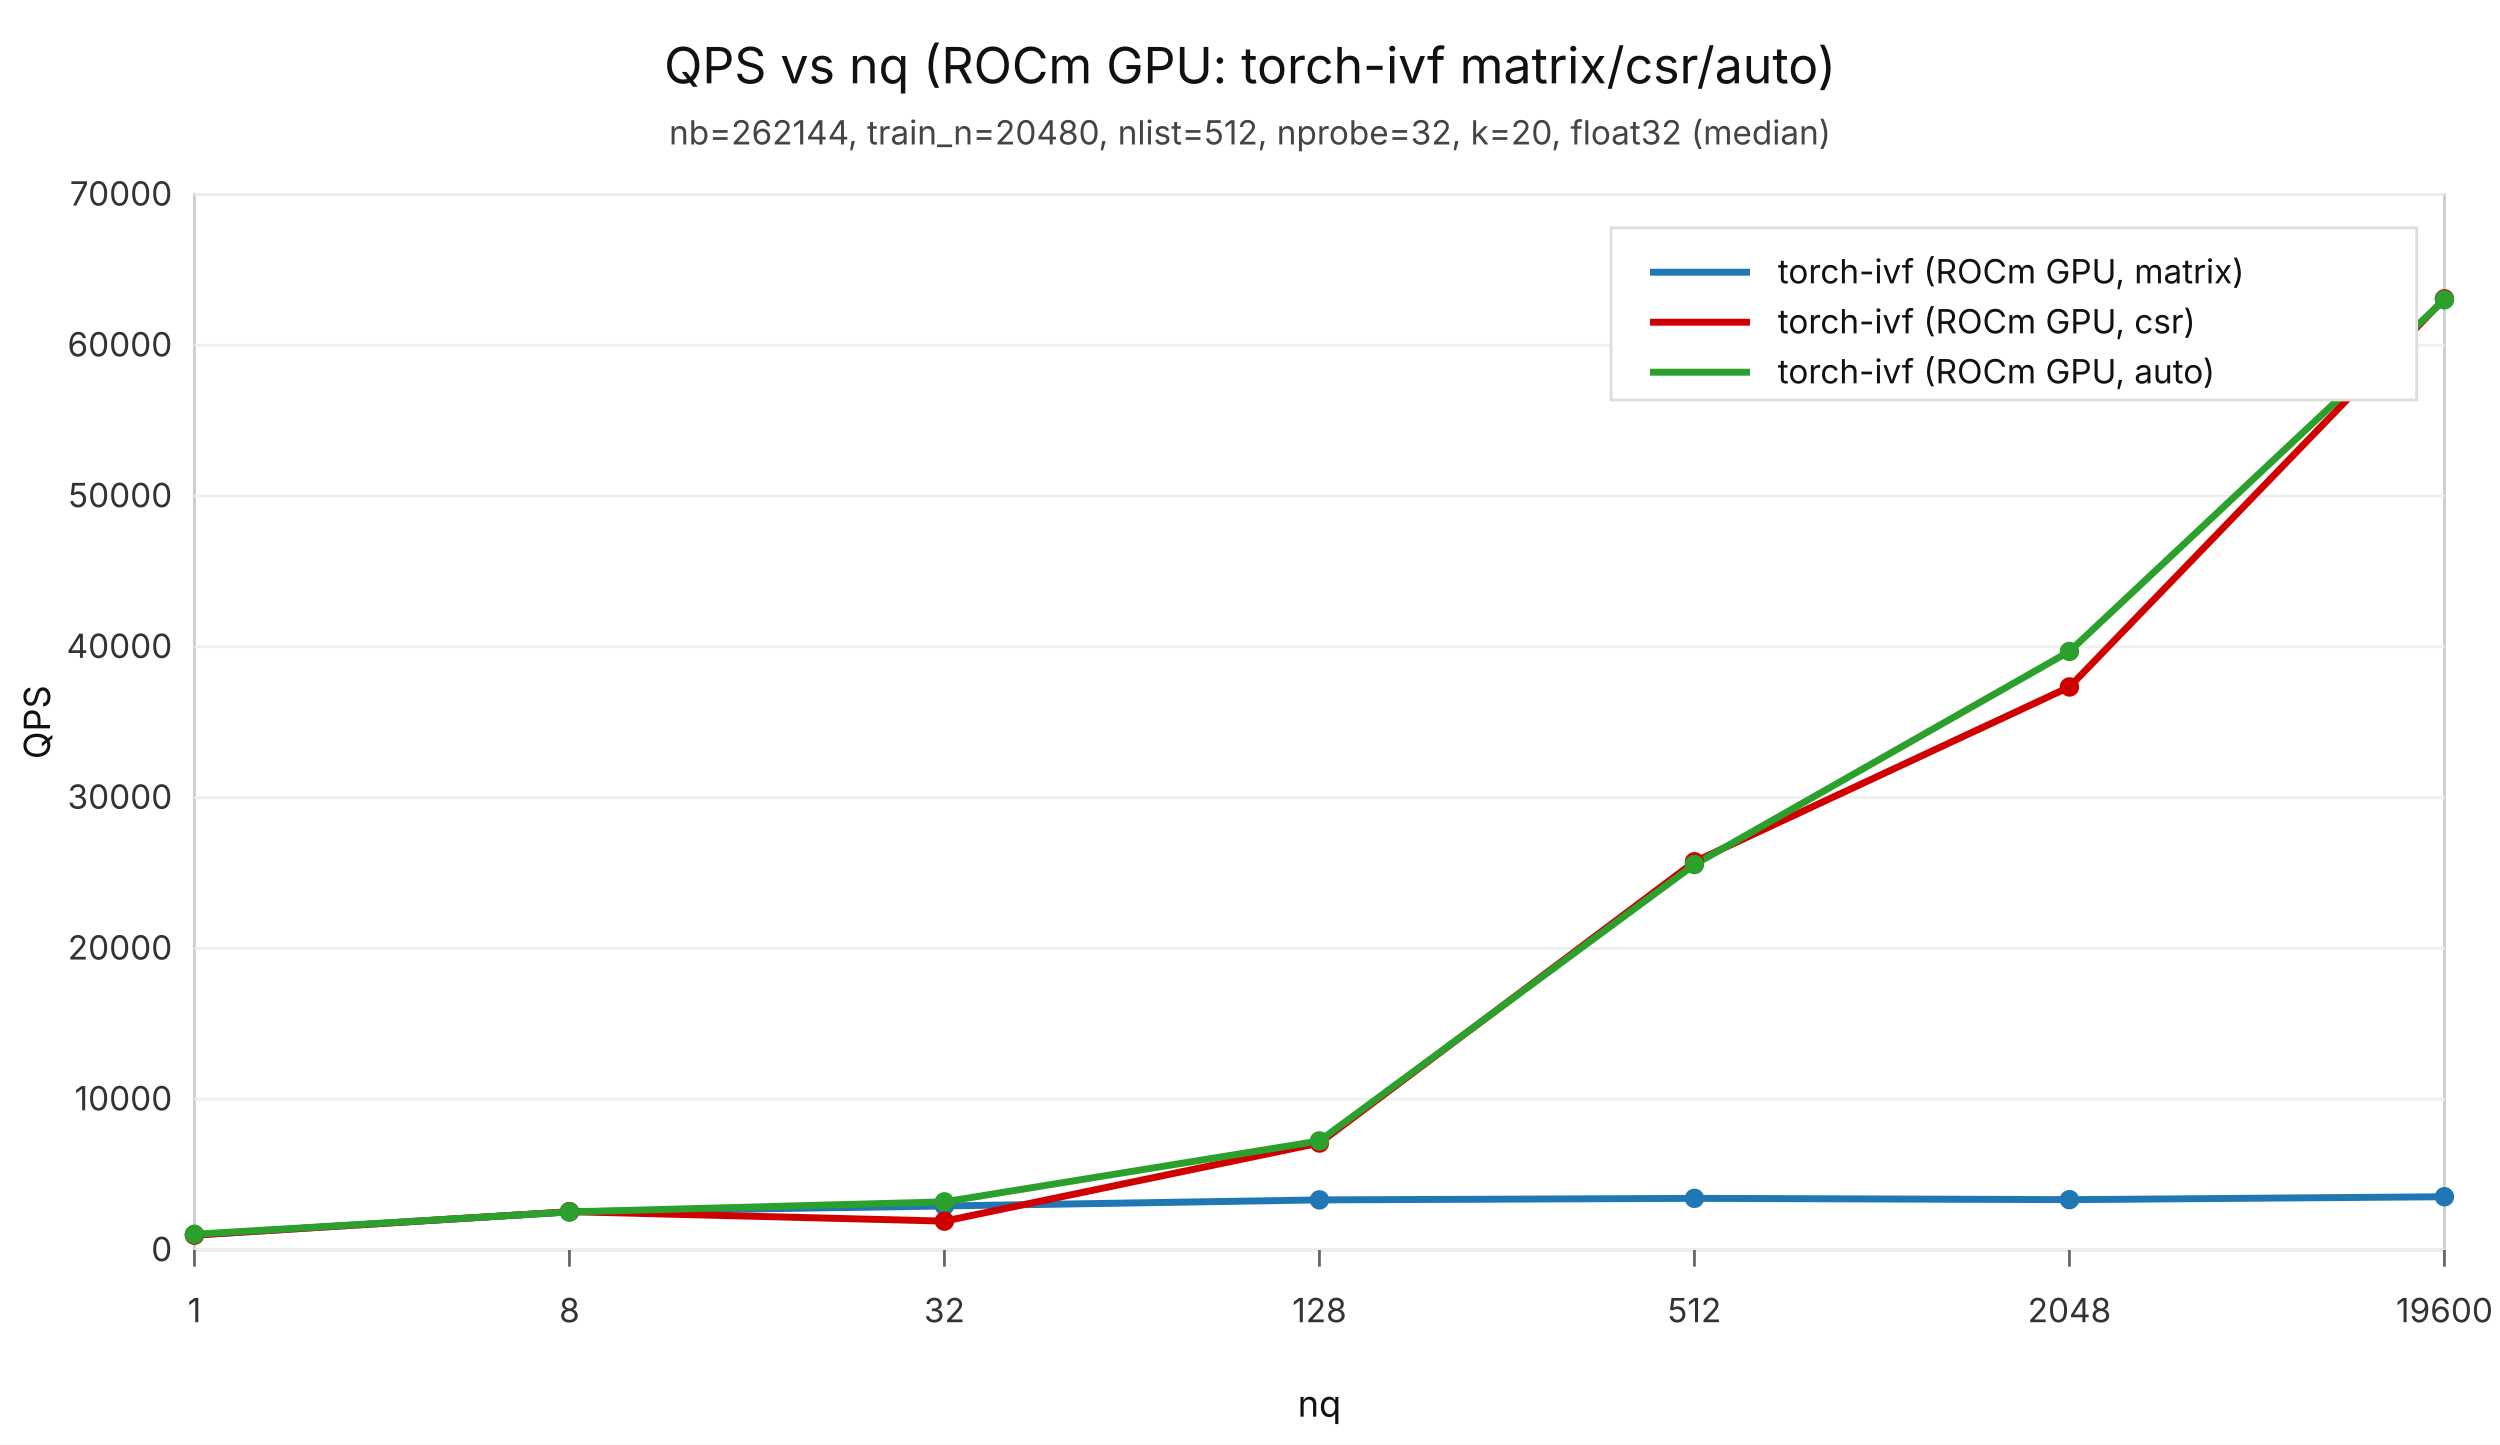
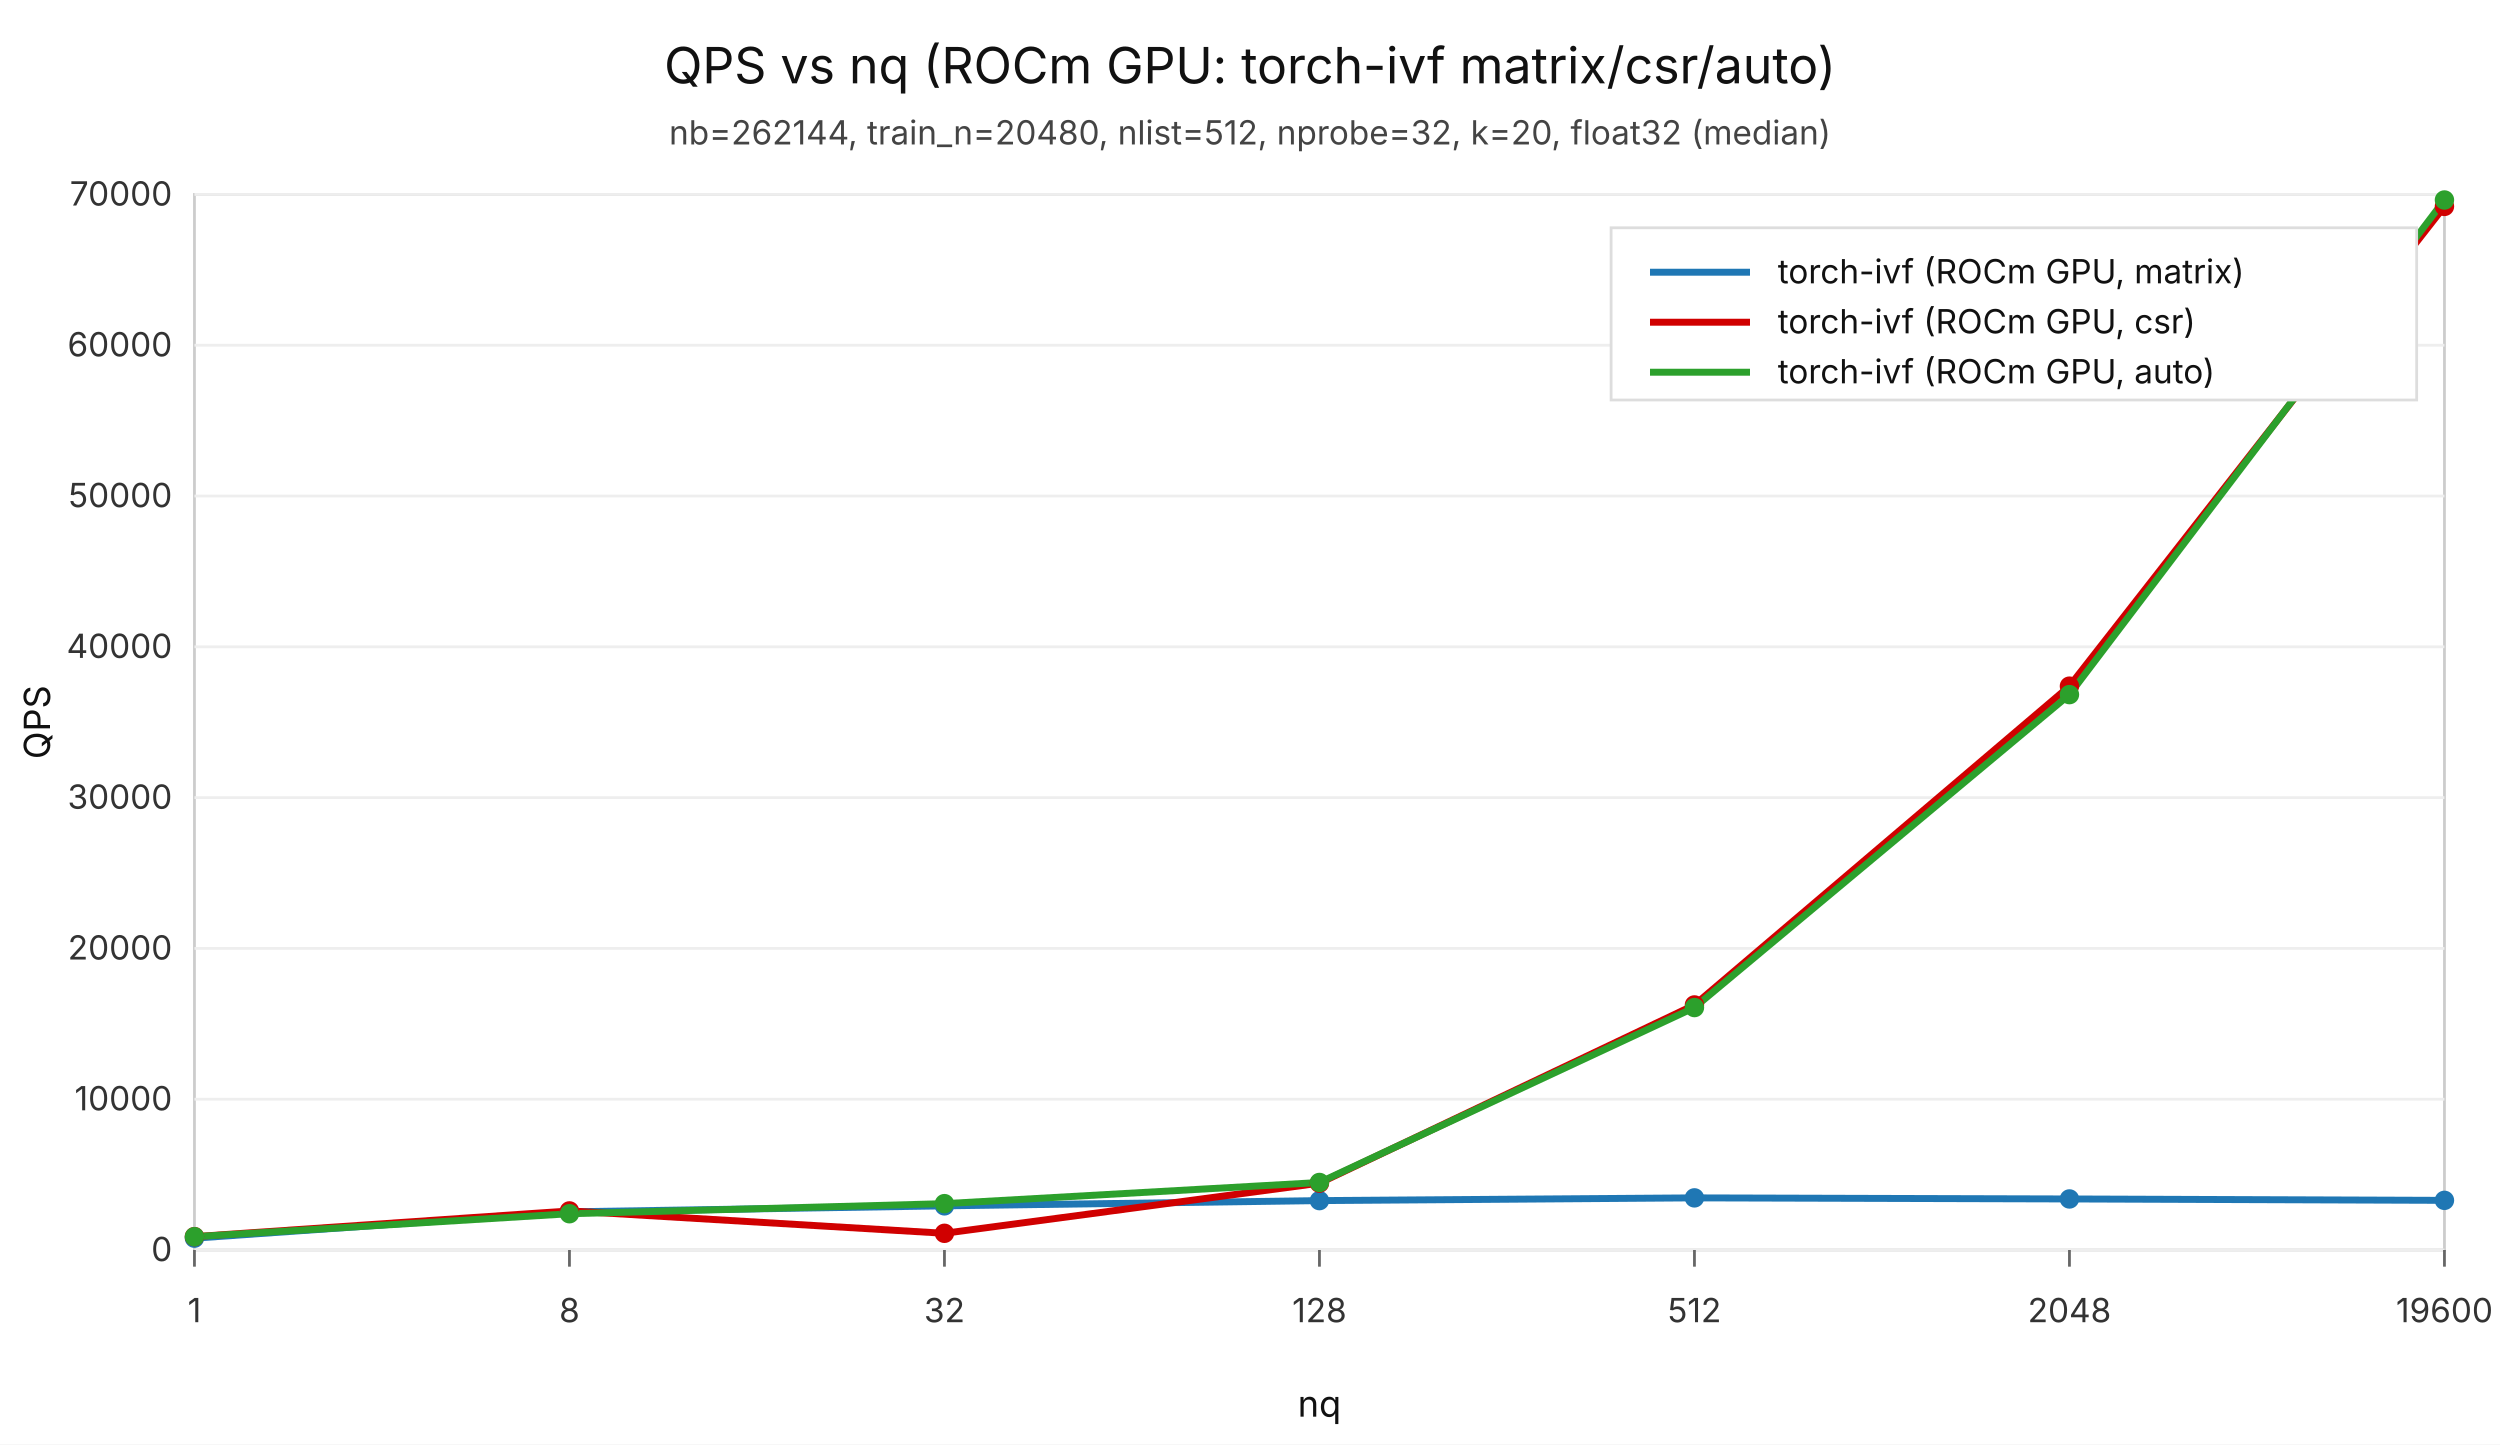
<svg xmlns="http://www.w3.org/2000/svg" width="900" height="520" viewBox="0 0 900 520">
  <rect x="0" y="0" width="900" height="520" fill="#ffffff" />
  <text x="450" y="30" text-anchor="middle" font-family="system-ui, -apple-system, Segoe UI, sans-serif" font-size="18" fill="#111111">
    QPS vs nq (ROCm GPU: torch-ivf matrix/csr/auto)
  </text>
  <text x="450" y="52" text-anchor="middle" font-family="system-ui, -apple-system, Segoe UI, sans-serif" font-size="12" fill="#444444">
    nb=262144, train_n=20480, nlist=512, nprobe=32, k=20, float32 (median)
  </text>
  <rect x="70" y="70" width="810" height="380" fill="#ffffff" stroke="#cccccc" stroke-width="1" />
  <g font-family="system-ui, -apple-system, Segoe UI, sans-serif" font-size="12" fill="#333333">
    <line x1="70" y1="70.000" x2="880" y2="70.000" stroke="#eeeeee" stroke-width="1" />
    <text x="62" y="74.000" text-anchor="end">70000</text>
    <line x1="70" y1="124.286" x2="880" y2="124.286" stroke="#eeeeee" stroke-width="1" />
    <text x="62" y="128.286" text-anchor="end">60000</text>
    <line x1="70" y1="178.571" x2="880" y2="178.571" stroke="#eeeeee" stroke-width="1" />
    <text x="62" y="182.571" text-anchor="end">50000</text>
    <line x1="70" y1="232.857" x2="880" y2="232.857" stroke="#eeeeee" stroke-width="1" />
    <text x="62" y="236.857" text-anchor="end">40000</text>
    <line x1="70" y1="287.143" x2="880" y2="287.143" stroke="#eeeeee" stroke-width="1" />
    <text x="62" y="291.143" text-anchor="end">30000</text>
    <line x1="70" y1="341.429" x2="880" y2="341.429" stroke="#eeeeee" stroke-width="1" />
    <text x="62" y="345.429" text-anchor="end">20000</text>
    <line x1="70" y1="395.714" x2="880" y2="395.714" stroke="#eeeeee" stroke-width="1" />
    <text x="62" y="399.714" text-anchor="end">10000</text>
    <line x1="70" y1="450.000" x2="880" y2="450.000" stroke="#eeeeee" stroke-width="1" />
    <text x="62" y="454.000" text-anchor="end">0</text>
  </g>
  <g font-family="system-ui, -apple-system, Segoe UI, sans-serif" font-size="12" fill="#333333">
    <line x1="70.000" y1="450" x2="70.000" y2="456" stroke="#666666" />
    <text x="70.000" y="476" text-anchor="middle">1</text>
    <line x1="205.000" y1="450" x2="205.000" y2="456" stroke="#666666" />
    <text x="205.000" y="476" text-anchor="middle">8</text>
    <line x1="340.000" y1="450" x2="340.000" y2="456" stroke="#666666" />
    <text x="340.000" y="476" text-anchor="middle">32</text>
    <line x1="475.000" y1="450" x2="475.000" y2="456" stroke="#666666" />
    <text x="475.000" y="476" text-anchor="middle">128</text>
    <line x1="610.000" y1="450" x2="610.000" y2="456" stroke="#666666" />
    <text x="610.000" y="476" text-anchor="middle">512</text>
    <line x1="745.000" y1="450" x2="745.000" y2="456" stroke="#666666" />
    <text x="745.000" y="476" text-anchor="middle">2048</text>
    <line x1="880.000" y1="450" x2="880.000" y2="456" stroke="#666666" />
    <text x="880.000" y="476" text-anchor="middle">19600</text>
  </g>
  <text x="475" y="510" text-anchor="middle" font-family="system-ui, -apple-system, Segoe UI, sans-serif" font-size="13" fill="#111111">nq</text>
  <text x="18" y="260" text-anchor="middle" font-family="system-ui, -apple-system, Segoe UI, sans-serif" font-size="13" fill="#111111" transform="rotate(-90 18 260)">QPS</text>
-   <polyline fill="none" stroke="#1f77b4" stroke-width="2.5" points="       70.000,444.611       205.000,436.261       340.000,434.151       475.000,431.965       610.000,431.407       745.000,431.878       880.000,430.829     " />
-   <polyline fill="none" stroke="#d00000" stroke-width="2.5" points="       70.000,444.622       205.000,436.193       340.000,439.608       475.000,411.488       610.000,310.231       745.000,247.298       880.000,107.570     " />
-   <polyline fill="none" stroke="#2ca02c" stroke-width="2.5" points="       70.000,444.333       205.000,436.292       340.000,432.659       475.000,410.720       610.000,311.236       745.000,234.512       880.000,107.916     " />
+   <polyline fill="none" stroke="#1f77b4" stroke-width="2.5" points="       70.000,445.741       205.000,436.256       340.000,434.108       475.000,432.221       610.000,431.234       745.000,431.623       880.000,432.130     " />
+   <polyline fill="none" stroke="#d00000" stroke-width="2.5" points="       70.000,445.187       205.000,435.929       340.000,443.989       475.000,425.941       610.000,361.782       745.000,247.015       880.000,74.306     " />
+   <polyline fill="none" stroke="#2ca02c" stroke-width="2.5" points="       70.000,445.210       205.000,436.942       340.000,433.312       475.000,425.691       610.000,362.720       745.000,250.059       880.000,71.997     " />
  <g>
-     <circle cx="70.000" cy="444.611" r="3.5" fill="#1f77b4" />
-     <circle cx="205.000" cy="436.261" r="3.5" fill="#1f77b4" />
-     <circle cx="340.000" cy="434.151" r="3.5" fill="#1f77b4" />
-     <circle cx="475.000" cy="431.965" r="3.5" fill="#1f77b4" />
-     <circle cx="610.000" cy="431.407" r="3.5" fill="#1f77b4" />
-     <circle cx="745.000" cy="431.878" r="3.5" fill="#1f77b4" />
-     <circle cx="880.000" cy="430.829" r="3.5" fill="#1f77b4" />
-     <circle cx="70.000" cy="444.622" r="3.5" fill="#d00000" />
-     <circle cx="205.000" cy="436.193" r="3.5" fill="#d00000" />
-     <circle cx="340.000" cy="439.608" r="3.5" fill="#d00000" />
-     <circle cx="475.000" cy="411.488" r="3.5" fill="#d00000" />
-     <circle cx="610.000" cy="310.231" r="3.5" fill="#d00000" />
-     <circle cx="745.000" cy="247.298" r="3.5" fill="#d00000" />
-     <circle cx="880.000" cy="107.570" r="3.5" fill="#d00000" />
-     <circle cx="70.000" cy="444.333" r="3.5" fill="#2ca02c" />
-     <circle cx="205.000" cy="436.292" r="3.5" fill="#2ca02c" />
-     <circle cx="340.000" cy="432.659" r="3.5" fill="#2ca02c" />
-     <circle cx="475.000" cy="410.720" r="3.5" fill="#2ca02c" />
-     <circle cx="610.000" cy="311.236" r="3.5" fill="#2ca02c" />
-     <circle cx="745.000" cy="234.512" r="3.5" fill="#2ca02c" />
-     <circle cx="880.000" cy="107.916" r="3.5" fill="#2ca02c" />
+     <circle cx="70.000" cy="445.741" r="3.5" fill="#1f77b4" />
+     <circle cx="205.000" cy="436.256" r="3.5" fill="#1f77b4" />
+     <circle cx="340.000" cy="434.108" r="3.5" fill="#1f77b4" />
+     <circle cx="475.000" cy="432.221" r="3.5" fill="#1f77b4" />
+     <circle cx="610.000" cy="431.234" r="3.5" fill="#1f77b4" />
+     <circle cx="745.000" cy="431.623" r="3.5" fill="#1f77b4" />
+     <circle cx="880.000" cy="432.130" r="3.5" fill="#1f77b4" />
+     <circle cx="70.000" cy="445.187" r="3.5" fill="#d00000" />
+     <circle cx="205.000" cy="435.929" r="3.5" fill="#d00000" />
+     <circle cx="340.000" cy="443.989" r="3.5" fill="#d00000" />
+     <circle cx="475.000" cy="425.941" r="3.5" fill="#d00000" />
+     <circle cx="610.000" cy="361.782" r="3.5" fill="#d00000" />
+     <circle cx="745.000" cy="247.015" r="3.5" fill="#d00000" />
+     <circle cx="880.000" cy="74.306" r="3.5" fill="#d00000" />
+     <circle cx="70.000" cy="445.210" r="3.5" fill="#2ca02c" />
+     <circle cx="205.000" cy="436.942" r="3.5" fill="#2ca02c" />
+     <circle cx="340.000" cy="433.312" r="3.5" fill="#2ca02c" />
+     <circle cx="475.000" cy="425.691" r="3.5" fill="#2ca02c" />
+     <circle cx="610.000" cy="362.720" r="3.5" fill="#2ca02c" />
+     <circle cx="745.000" cy="250.059" r="3.5" fill="#2ca02c" />
+     <circle cx="880.000" cy="71.997" r="3.5" fill="#2ca02c" />
  </g>
  <g font-family="system-ui, -apple-system, Segoe UI, sans-serif" font-size="12">
    <rect x="580" y="82" width="290" height="62" fill="#ffffff" stroke="#dddddd" />
    <line x1="594" y1="98" x2="630" y2="98" stroke="#1f77b4" stroke-width="2.5" />
    <text x="640" y="102" fill="#111111">torch-ivf (ROCm GPU, matrix)</text>
    <line x1="594" y1="116" x2="630" y2="116" stroke="#d00000" stroke-width="2.5" />
    <text x="640" y="120" fill="#111111">torch-ivf (ROCm GPU, csr)</text>
    <line x1="594" y1="134" x2="630" y2="134" stroke="#2ca02c" stroke-width="2.5" />
    <text x="640" y="138" fill="#111111">torch-ivf (ROCm GPU, auto)</text>
  </g>
</svg>
